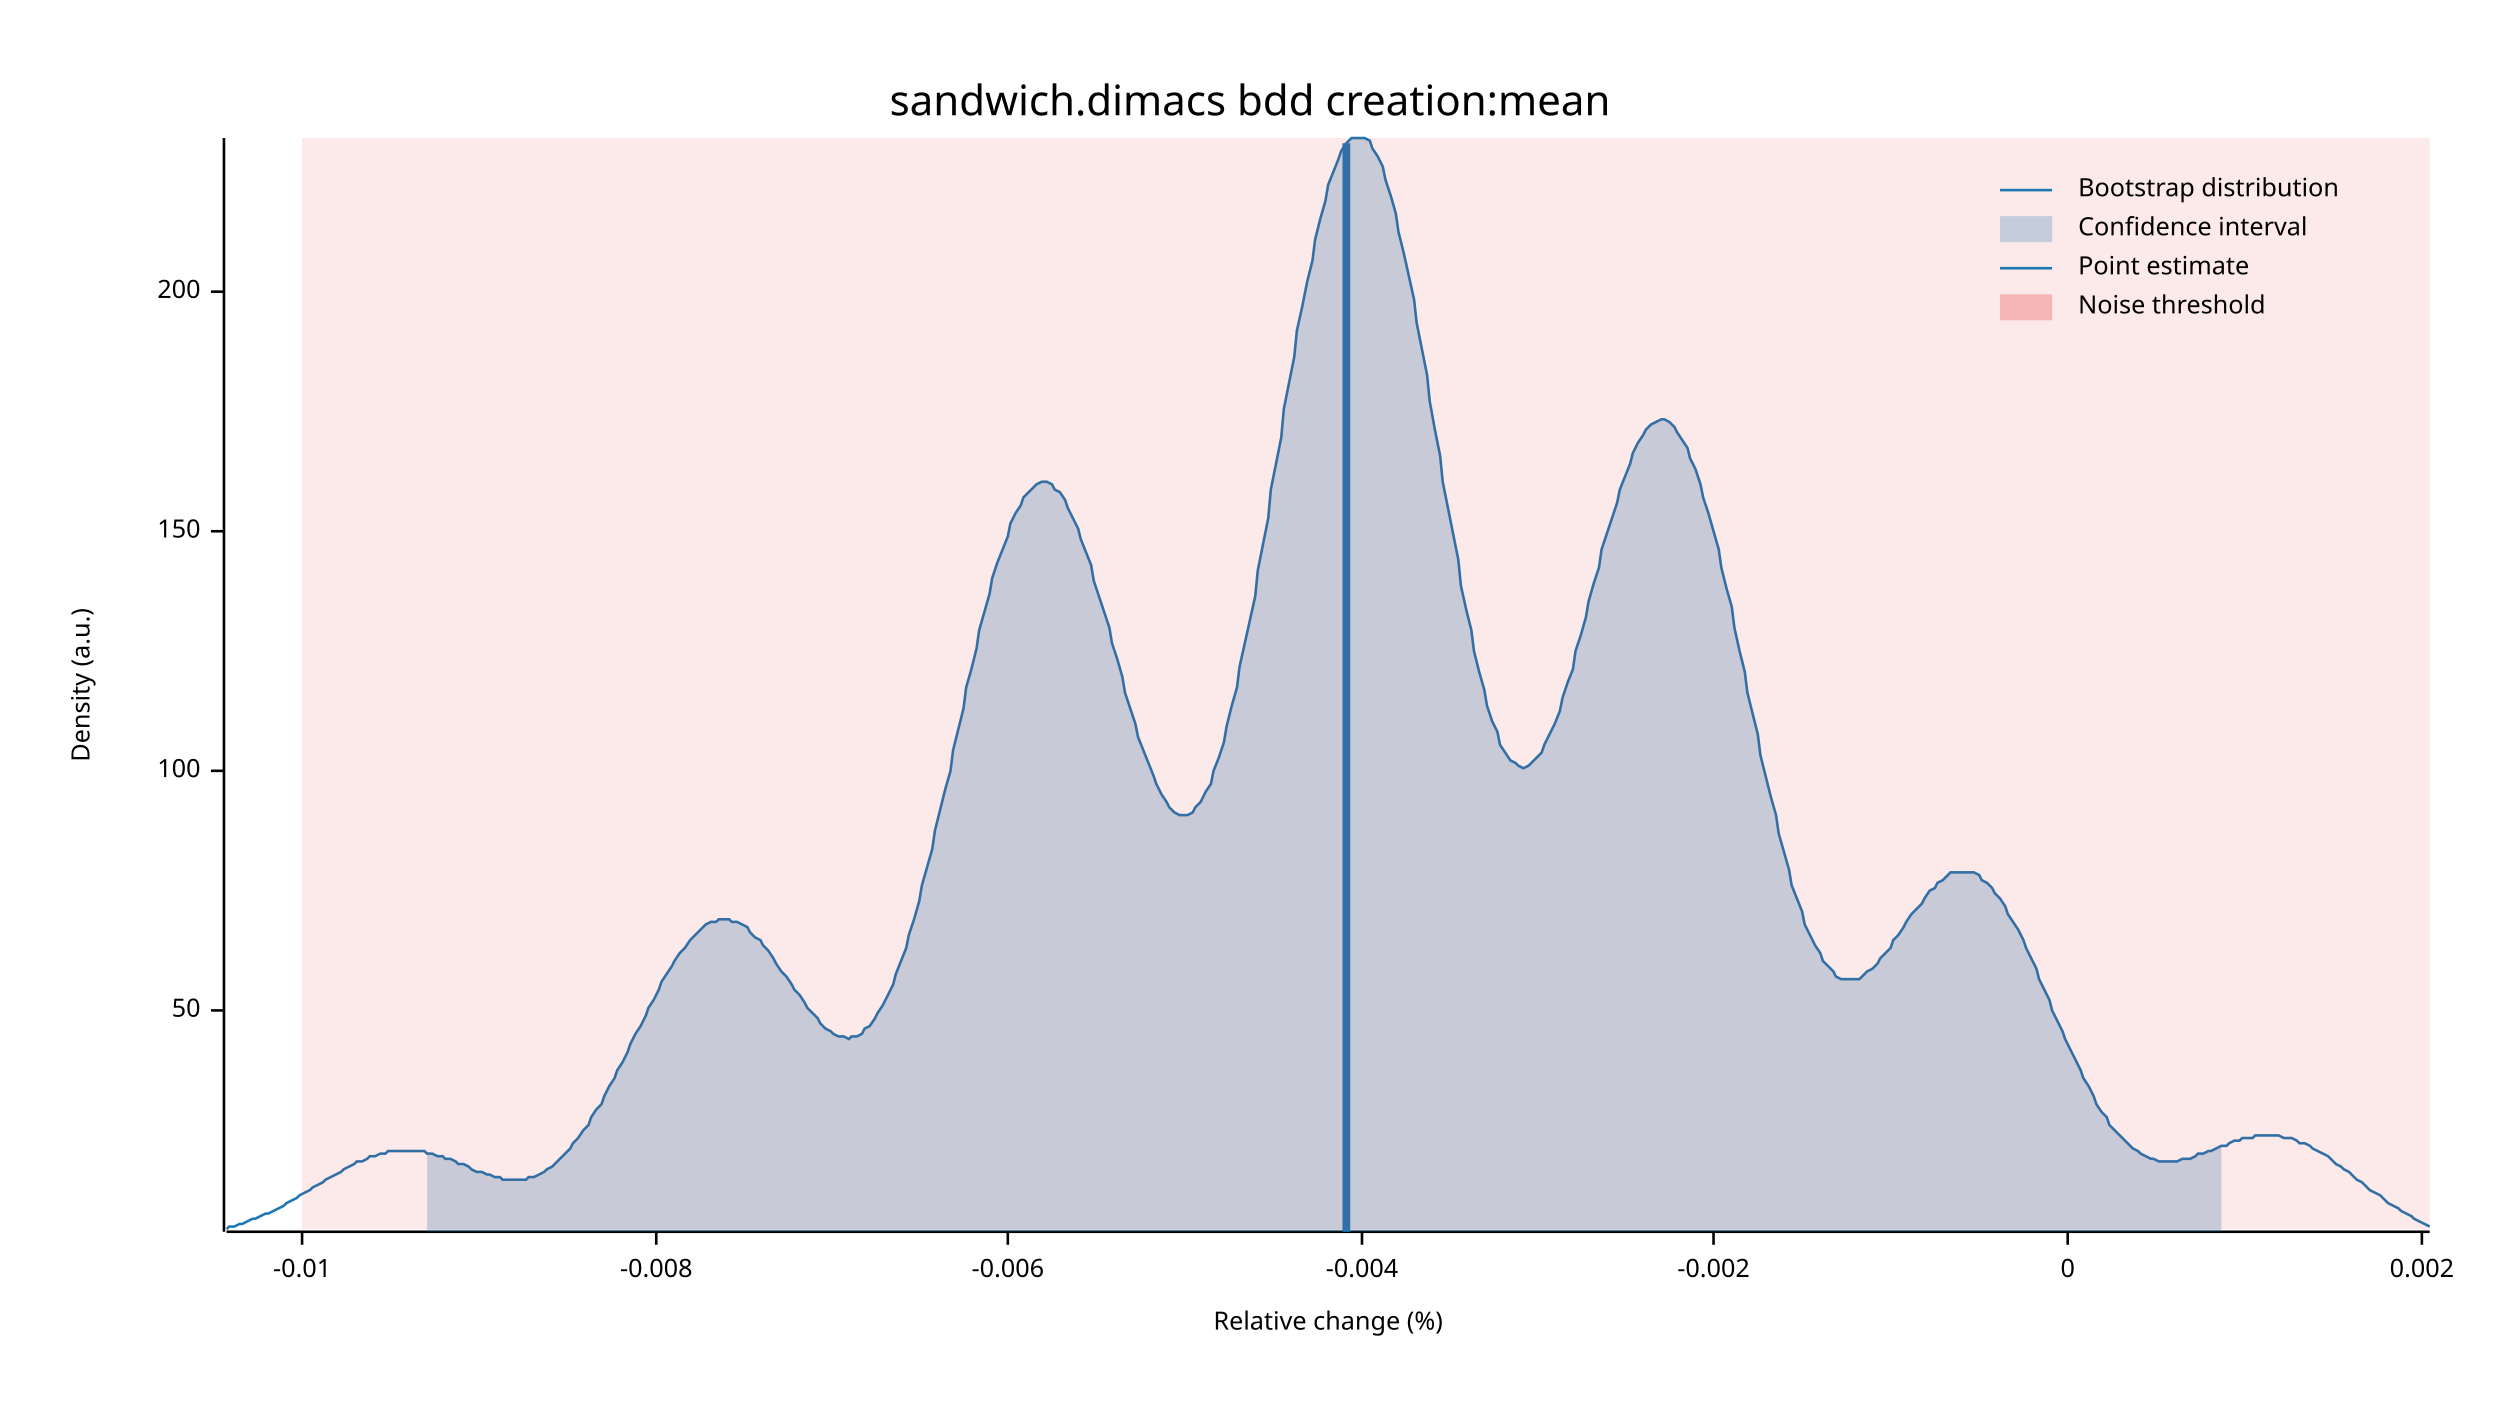
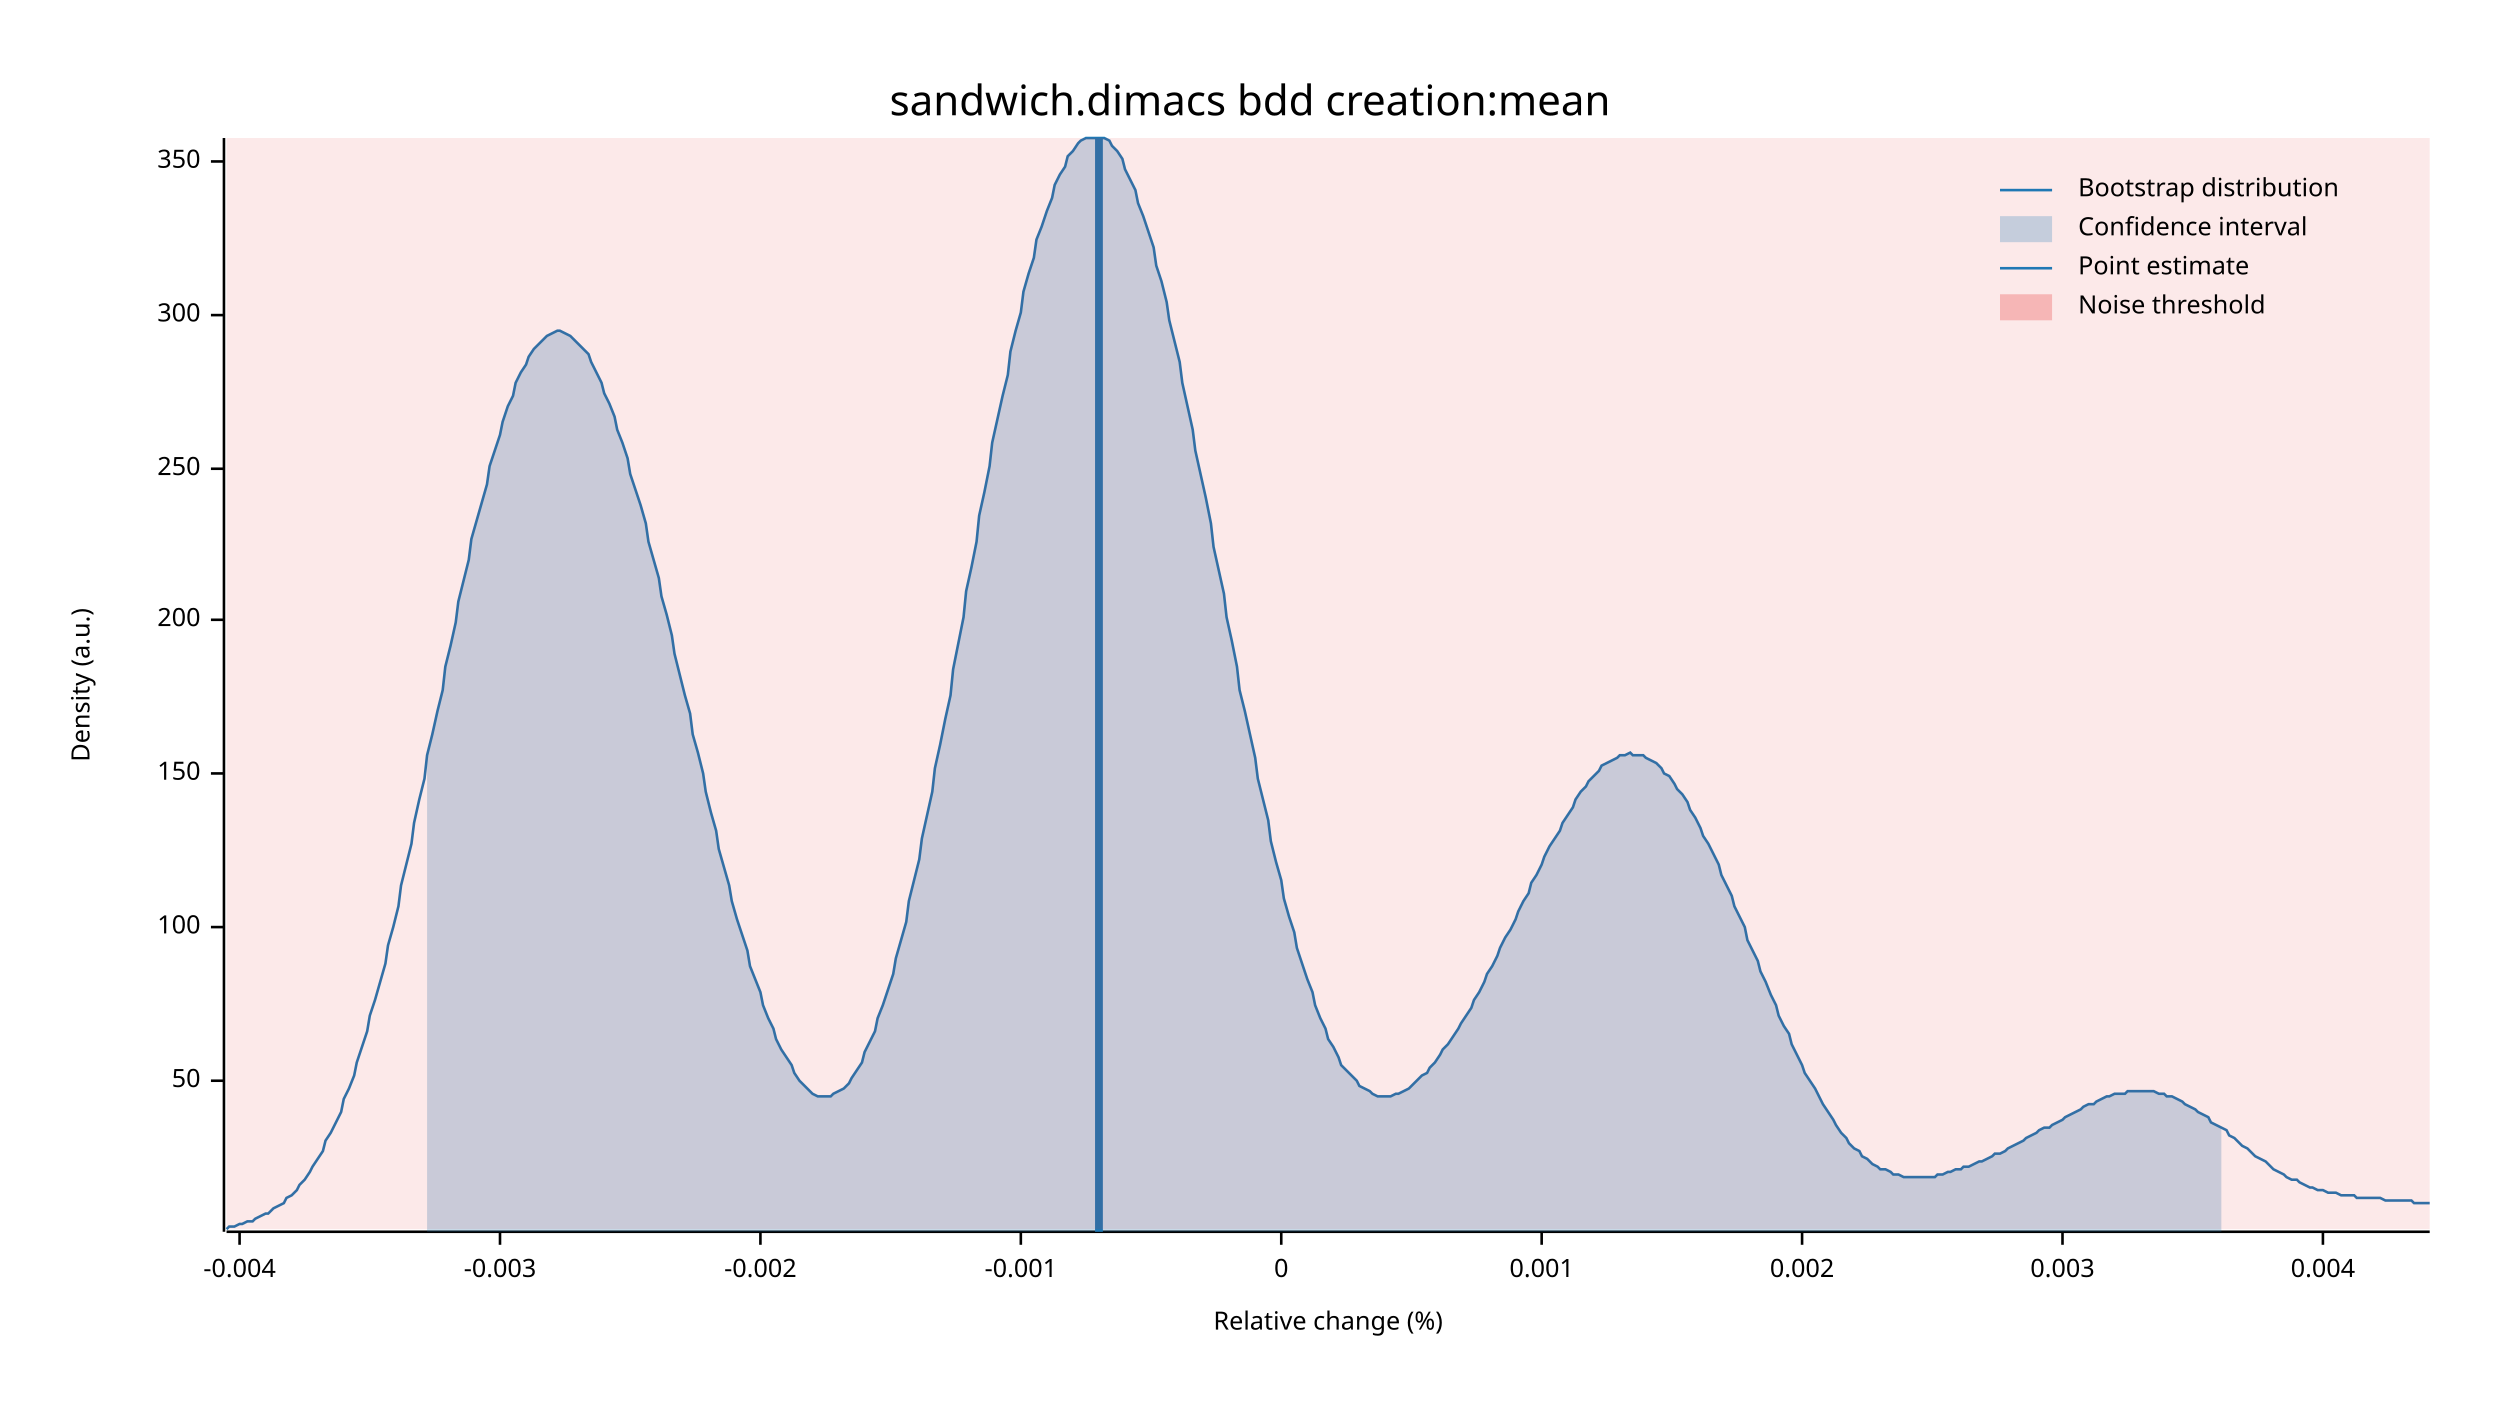
<svg xmlns="http://www.w3.org/2000/svg" width="960" height="540" viewBox="0 0 960 540">
  <text x="480" y="32" dy="0.76em" text-anchor="middle" font-family="sans-serif" font-size="16.129" opacity="1" fill="#000000">
sandwich.dimacs bdd creation:mean
</text>
  <text x="27" y="263" dy="0.76em" text-anchor="middle" font-family="sans-serif" font-size="9.677" opacity="1" fill="#000000" transform="rotate(270, 27, 263)">
Density (a.u.)
</text>
  <text x="510" y="513" dy="-0.5ex" text-anchor="middle" font-family="sans-serif" font-size="9.677" opacity="1" fill="#000000">
Relative change (%)
</text>
  <polyline fill="none" opacity="1" stroke="#000000" stroke-width="1" points="86,53 86,473 " />
-   <text x="77" y="388" dy="0.5ex" text-anchor="end" font-family="sans-serif" font-size="9.677" opacity="1" fill="#000000">
+   <text x="77" y="415" dy="0.5ex" text-anchor="end" font-family="sans-serif" font-size="9.677" opacity="1" fill="#000000">
50
</text>
-   <polyline fill="none" opacity="1" stroke="#000000" stroke-width="1" points="81,388 86,388 " />
-   <text x="77" y="296" dy="0.5ex" text-anchor="end" font-family="sans-serif" font-size="9.677" opacity="1" fill="#000000">
+   <polyline fill="none" opacity="1" stroke="#000000" stroke-width="1" points="81,415 86,415 " />
+   <text x="77" y="356" dy="0.5ex" text-anchor="end" font-family="sans-serif" font-size="9.677" opacity="1" fill="#000000">
100
</text>
-   <polyline fill="none" opacity="1" stroke="#000000" stroke-width="1" points="81,296 86,296 " />
-   <text x="77" y="204" dy="0.5ex" text-anchor="end" font-family="sans-serif" font-size="9.677" opacity="1" fill="#000000">
+   <polyline fill="none" opacity="1" stroke="#000000" stroke-width="1" points="81,356 86,356 " />
+   <text x="77" y="297" dy="0.5ex" text-anchor="end" font-family="sans-serif" font-size="9.677" opacity="1" fill="#000000">
150
</text>
-   <polyline fill="none" opacity="1" stroke="#000000" stroke-width="1" points="81,204 86,204 " />
-   <text x="77" y="112" dy="0.5ex" text-anchor="end" font-family="sans-serif" font-size="9.677" opacity="1" fill="#000000">
+   <polyline fill="none" opacity="1" stroke="#000000" stroke-width="1" points="81,297 86,297 " />
+   <text x="77" y="238" dy="0.5ex" text-anchor="end" font-family="sans-serif" font-size="9.677" opacity="1" fill="#000000">
200
</text>
-   <polyline fill="none" opacity="1" stroke="#000000" stroke-width="1" points="81,112 86,112 " />
+   <polyline fill="none" opacity="1" stroke="#000000" stroke-width="1" points="81,238 86,238 " />
+   <text x="77" y="180" dy="0.5ex" text-anchor="end" font-family="sans-serif" font-size="9.677" opacity="1" fill="#000000">
+ 250
+ </text>
+   <polyline fill="none" opacity="1" stroke="#000000" stroke-width="1" points="81,180 86,180 " />
+   <text x="77" y="121" dy="0.5ex" text-anchor="end" font-family="sans-serif" font-size="9.677" opacity="1" fill="#000000">
+ 300
+ </text>
+   <polyline fill="none" opacity="1" stroke="#000000" stroke-width="1" points="81,121 86,121 " />
+   <text x="77" y="62" dy="0.5ex" text-anchor="end" font-family="sans-serif" font-size="9.677" opacity="1" fill="#000000">
+ 350
+ </text>
+   <polyline fill="none" opacity="1" stroke="#000000" stroke-width="1" points="81,62 86,62 " />
  <polyline fill="none" opacity="1" stroke="#000000" stroke-width="1" points="87,473 933,473 " />
-   <text x="116" y="483" dy="0.76em" text-anchor="middle" font-family="sans-serif" font-size="9.677" opacity="1" fill="#000000">
- -0.01
- </text>
-   <polyline fill="none" opacity="1" stroke="#000000" stroke-width="1" points="116,473 116,478 " />
-   <text x="252" y="483" dy="0.76em" text-anchor="middle" font-family="sans-serif" font-size="9.677" opacity="1" fill="#000000">
- -0.008
- </text>
-   <polyline fill="none" opacity="1" stroke="#000000" stroke-width="1" points="252,473 252,478 " />
-   <text x="387" y="483" dy="0.76em" text-anchor="middle" font-family="sans-serif" font-size="9.677" opacity="1" fill="#000000">
- -0.006
- </text>
-   <polyline fill="none" opacity="1" stroke="#000000" stroke-width="1" points="387,473 387,478 " />
-   <text x="523" y="483" dy="0.76em" text-anchor="middle" font-family="sans-serif" font-size="9.677" opacity="1" fill="#000000">
+   <text x="92" y="483" dy="0.76em" text-anchor="middle" font-family="sans-serif" font-size="9.677" opacity="1" fill="#000000">
-0.004
</text>
-   <polyline fill="none" opacity="1" stroke="#000000" stroke-width="1" points="523,473 523,478 " />
-   <text x="658" y="483" dy="0.76em" text-anchor="middle" font-family="sans-serif" font-size="9.677" opacity="1" fill="#000000">
+   <polyline fill="none" opacity="1" stroke="#000000" stroke-width="1" points="92,473 92,478 " />
+   <text x="192" y="483" dy="0.76em" text-anchor="middle" font-family="sans-serif" font-size="9.677" opacity="1" fill="#000000">
+ -0.003
+ </text>
+   <polyline fill="none" opacity="1" stroke="#000000" stroke-width="1" points="192,473 192,478 " />
+   <text x="292" y="483" dy="0.76em" text-anchor="middle" font-family="sans-serif" font-size="9.677" opacity="1" fill="#000000">
-0.002
</text>
-   <polyline fill="none" opacity="1" stroke="#000000" stroke-width="1" points="658,473 658,478 " />
-   <text x="794" y="483" dy="0.76em" text-anchor="middle" font-family="sans-serif" font-size="9.677" opacity="1" fill="#000000">
+   <polyline fill="none" opacity="1" stroke="#000000" stroke-width="1" points="292,473 292,478 " />
+   <text x="392" y="483" dy="0.76em" text-anchor="middle" font-family="sans-serif" font-size="9.677" opacity="1" fill="#000000">
+ -0.001
+ </text>
+   <polyline fill="none" opacity="1" stroke="#000000" stroke-width="1" points="392,473 392,478 " />
+   <text x="492" y="483" dy="0.76em" text-anchor="middle" font-family="sans-serif" font-size="9.677" opacity="1" fill="#000000">
0
</text>
-   <polyline fill="none" opacity="1" stroke="#000000" stroke-width="1" points="794,473 794,478 " />
-   <text x="930" y="483" dy="0.76em" text-anchor="middle" font-family="sans-serif" font-size="9.677" opacity="1" fill="#000000">
+   <polyline fill="none" opacity="1" stroke="#000000" stroke-width="1" points="492,473 492,478 " />
+   <text x="592" y="483" dy="0.76em" text-anchor="middle" font-family="sans-serif" font-size="9.677" opacity="1" fill="#000000">
+ 0.001
+ </text>
+   <polyline fill="none" opacity="1" stroke="#000000" stroke-width="1" points="592,473 592,478 " />
+   <text x="692" y="483" dy="0.76em" text-anchor="middle" font-family="sans-serif" font-size="9.677" opacity="1" fill="#000000">
0.002
</text>
-   <polyline fill="none" opacity="1" stroke="#000000" stroke-width="1" points="930,473 930,478 " />
-   <polyline fill="none" opacity="1" stroke="#1F78B4" stroke-width="1" points="87,472 88,471 90,471 92,470 93,470 95,469 97,468 98,468 100,467 102,466 103,466 105,465 107,464 109,463 110,462 112,461 114,460 115,459 117,458 119,457 120,456 122,455 124,454 125,453 127,452 129,451 131,450 132,449 134,448 136,447 137,446 139,446 141,445 142,444 144,444 146,443 148,443 149,442 151,442 153,442 154,442 156,442 158,442 159,442 161,442 163,442 164,443 166,443 168,444 170,444 171,445 173,445 175,446 176,447 178,447 180,448 181,449 183,450 185,450 187,451 188,451 190,452 192,452 193,453 195,453 197,453 198,453 200,453 202,453 203,452 205,452 207,451 209,450 210,449 212,448 214,446 215,445 217,443 219,441 220,439 222,437 224,434 226,432 227,429 229,426 231,424 232,421 234,417 236,414 237,411 239,408 241,404 242,401 244,397 246,394 248,390 249,387 251,384 253,380 254,377 256,374 258,371 259,369 261,366 263,364 265,361 266,360 268,358 270,356 271,355 273,354 275,354 276,353 278,353 280,353 281,354 283,354 285,355 287,356 288,358 290,360 292,361 293,363 295,365 297,368 298,370 300,373 302,375 304,378 305,380 307,382 309,385 310,387 312,389 314,391 315,393 317,395 319,396 320,397 322,398 324,398 326,399 327,398 329,398 331,397 332,395 334,394 336,391 337,389 339,386 341,382 343,378 344,374 346,369 348,364 349,359 351,353 353,346 354,340 356,333 358,326 359,319 361,311 363,303 365,296 366,288 368,280 370,272 371,264 373,257 375,249 376,242 378,235 380,228 381,222 383,216 385,211 387,206 388,201 390,197 392,194 393,191 395,189 397,187 398,186 400,185 402,185 404,186 405,188 407,189 409,192 410,195 412,199 414,203 415,207 417,212 419,217 420,223 422,229 424,235 426,241 427,247 429,253 431,260 432,266 434,272 436,278 437,283 439,288 441,293 443,298 444,301 446,305 448,308 449,310 451,312 453,313 454,313 456,313 458,312 459,310 461,308 463,304 465,301 466,296 468,291 470,285 471,279 473,271 475,264 476,256 478,247 480,238 482,229 483,219 485,209 487,199 488,188 490,178 492,168 493,157 495,147 497,137 498,127 500,118 502,108 504,100 505,92 507,84 509,77 510,71 512,66 514,61 515,58 517,55 519,53 521,53 522,53 524,53 526,54 527,57 529,60 531,64 532,69 534,75 536,82 537,89 539,97 541,106 543,115 544,124 546,134 548,144 549,154 551,165 553,175 554,185 556,195 558,205 560,215 561,225 563,234 565,242 566,250 568,258 570,265 571,271 573,277 575,281 576,286 578,289 580,292 582,293 583,294 585,295 587,294 588,293 590,291 592,289 593,286 595,282 597,278 599,273 600,268 602,262 604,257 605,250 607,244 609,237 610,231 612,224 614,218 615,211 617,205 619,199 621,193 622,188 624,183 626,178 627,174 629,170 631,167 632,165 634,163 636,162 638,161 639,161 641,162 643,164 644,166 646,169 648,172 649,176 651,180 653,186 654,191 656,197 658,204 660,211 661,218 663,226 665,233 666,241 668,250 670,258 671,266 673,274 675,282 676,290 678,298 680,306 682,313 683,320 685,327 687,334 688,340 690,345 692,350 693,355 695,359 697,363 699,366 700,369 702,371 704,373 705,375 707,376 709,376 710,376 712,376 714,376 715,375 717,373 719,372 721,370 722,368 724,366 726,364 727,361 729,359 731,356 732,354 734,351 736,349 738,347 739,345 741,342 743,341 744,339 746,338 748,336 749,335 751,335 753,335 754,335 756,335 758,335 760,336 761,338 763,339 765,341 766,343 768,345 770,348 771,351 773,354 775,357 777,361 778,364 780,368 782,372 783,376 785,380 787,384 788,388 790,392 792,396 793,399 795,403 797,407 799,411 800,414 802,417 804,421 805,424 807,427 809,429 810,432 812,434 814,436 816,438 817,439 819,441 821,442 822,443 824,444 826,445 827,445 829,446 831,446 832,446 834,446 836,446 838,445 839,445 841,445 843,444 844,443 846,443 848,442 849,442 851,441 853,440 855,440 856,439 858,438 860,438 861,437 863,437 865,437 866,436 868,436 870,436 871,436 873,436 875,436 877,437 878,437 880,437 882,438 883,439 885,439 887,440 888,441 890,442 892,443 894,444 895,445 897,447 899,448 900,449 902,450 904,452 905,453 907,454 909,456 910,457 912,458 914,459 916,461 917,462 919,463 921,464 922,465 924,466 926,467 927,468 929,469 931,470 933,471 " />
-   <polygon opacity="0.25" fill="#1F78B4" points="164,443 166,443 168,444 170,444 171,445 173,445 175,446 176,447 178,447 180,448 181,449 183,450 185,450 187,451 188,451 190,452 192,452 193,453 195,453 197,453 198,453 200,453 202,453 203,452 205,452 207,451 209,450 210,449 212,448 214,446 215,445 217,443 219,441 220,439 222,437 224,434 226,432 227,429 229,426 231,424 232,421 234,417 236,414 237,411 239,408 241,404 242,401 244,397 246,394 248,390 249,387 251,384 253,380 254,377 256,374 258,371 259,369 261,366 263,364 265,361 266,360 268,358 270,356 271,355 273,354 275,354 276,353 278,353 280,353 281,354 283,354 285,355 287,356 288,358 290,360 292,361 293,363 295,365 297,368 298,370 300,373 302,375 304,378 305,380 307,382 309,385 310,387 312,389 314,391 315,393 317,395 319,396 320,397 322,398 324,398 326,399 327,398 329,398 331,397 332,395 334,394 336,391 337,389 339,386 341,382 343,378 344,374 346,369 348,364 349,359 351,353 353,346 354,340 356,333 358,326 359,319 361,311 363,303 365,296 366,288 368,280 370,272 371,264 373,257 375,249 376,242 378,235 380,228 381,222 383,216 385,211 387,206 388,201 390,197 392,194 393,191 395,189 397,187 398,186 400,185 402,185 404,186 405,188 407,189 409,192 410,195 412,199 414,203 415,207 417,212 419,217 420,223 422,229 424,235 426,241 427,247 429,253 431,260 432,266 434,272 436,278 437,283 439,288 441,293 443,298 444,301 446,305 448,308 449,310 451,312 453,313 454,313 456,313 458,312 459,310 461,308 463,304 465,301 466,296 468,291 470,285 471,279 473,271 475,264 476,256 478,247 480,238 482,229 483,219 485,209 487,199 488,188 490,178 492,168 493,157 495,147 497,137 498,127 500,118 502,108 504,100 505,92 507,84 509,77 510,71 512,66 514,61 515,58 517,55 519,53 521,53 522,53 524,53 526,54 527,57 529,60 531,64 532,69 534,75 536,82 537,89 539,97 541,106 543,115 544,124 546,134 548,144 549,154 551,165 553,175 554,185 556,195 558,205 560,215 561,225 563,234 565,242 566,250 568,258 570,265 571,271 573,277 575,281 576,286 578,289 580,292 582,293 583,294 585,295 587,294 588,293 590,291 592,289 593,286 595,282 597,278 599,273 600,268 602,262 604,257 605,250 607,244 609,237 610,231 612,224 614,218 615,211 617,205 619,199 621,193 622,188 624,183 626,178 627,174 629,170 631,167 632,165 634,163 636,162 638,161 639,161 641,162 643,164 644,166 646,169 648,172 649,176 651,180 653,186 654,191 656,197 658,204 660,211 661,218 663,226 665,233 666,241 668,250 670,258 671,266 673,274 675,282 676,290 678,298 680,306 682,313 683,320 685,327 687,334 688,340 690,345 692,350 693,355 695,359 697,363 699,366 700,369 702,371 704,373 705,375 707,376 709,376 710,376 712,376 714,376 715,375 717,373 719,372 721,370 722,368 724,366 726,364 727,361 729,359 731,356 732,354 734,351 736,349 738,347 739,345 741,342 743,341 744,339 746,338 748,336 749,335 751,335 753,335 754,335 756,335 758,335 760,336 761,338 763,339 765,341 766,343 768,345 770,348 771,351 773,354 775,357 777,361 778,364 780,368 782,372 783,376 785,380 787,384 788,388 790,392 792,396 793,399 795,403 797,407 799,411 800,414 802,417 804,421 805,424 807,427 809,429 810,432 812,434 814,436 816,438 817,439 819,441 821,442 822,443 824,444 826,445 827,445 829,446 831,446 832,446 834,446 836,446 838,445 839,445 841,445 843,444 844,443 846,443 848,442 849,442 851,441 853,440 853,473 164,473 " />
-   <polyline fill="none" opacity="1" stroke="#1F78B4" stroke-width="3" points="517,473 517,55 " />
-   <rect x="116" y="53" width="817" height="419" opacity="0.1" fill="#E31A1C" stroke="none" />
+   <polyline fill="none" opacity="1" stroke="#000000" stroke-width="1" points="692,473 692,478 " />
+   <text x="792" y="483" dy="0.76em" text-anchor="middle" font-family="sans-serif" font-size="9.677" opacity="1" fill="#000000">
+ 0.003
+ </text>
+   <polyline fill="none" opacity="1" stroke="#000000" stroke-width="1" points="792,473 792,478 " />
+   <text x="892" y="483" dy="0.76em" text-anchor="middle" font-family="sans-serif" font-size="9.677" opacity="1" fill="#000000">
+ 0.004
+ </text>
+   <polyline fill="none" opacity="1" stroke="#000000" stroke-width="1" points="892,473 892,478 " />
+   <polyline fill="none" opacity="1" stroke="#1F78B4" stroke-width="1" points="87,472 88,471 90,471 92,470 93,470 95,469 97,469 98,468 100,467 102,466 103,466 105,464 107,463 109,462 110,460 112,459 114,457 115,455 117,453 119,450 120,448 122,445 124,442 125,438 127,435 129,431 131,427 132,422 134,418 136,413 137,408 139,402 141,396 142,390 144,384 146,377 148,370 149,363 151,356 153,348 154,340 156,332 158,324 159,316 161,307 163,299 164,290 166,282 168,273 170,265 171,256 173,248 175,239 176,231 178,223 180,215 181,207 183,200 185,193 187,186 188,179 190,173 192,167 193,162 195,156 197,152 198,147 200,143 202,140 203,137 205,134 207,132 209,130 210,129 212,128 214,127 215,127 217,128 219,129 220,130 222,132 224,134 226,136 227,139 229,143 231,147 232,151 234,155 236,160 237,165 239,170 241,176 242,182 244,188 246,194 248,201 249,208 251,215 253,222 254,229 256,236 258,244 259,251 261,259 263,267 265,274 266,282 268,289 270,297 271,304 273,312 275,319 276,326 278,333 280,340 281,346 283,353 285,359 287,365 288,371 290,376 292,381 293,386 295,391 297,395 298,399 300,403 302,406 304,409 305,412 307,415 309,417 310,418 312,420 314,421 315,421 317,421 319,421 320,420 322,419 324,418 326,416 327,414 329,411 331,408 332,404 334,400 336,396 337,391 339,386 341,380 343,374 344,368 346,361 348,354 349,346 351,338 353,330 354,322 356,313 358,304 359,295 361,286 363,276 365,267 366,257 368,247 370,237 371,227 373,218 375,208 376,198 378,189 380,179 381,170 383,161 385,152 387,144 388,135 390,127 392,120 393,112 395,105 397,99 398,92 400,87 402,81 404,76 405,71 407,67 409,64 410,60 412,58 414,55 415,54 417,53 419,53 420,53 422,53 424,53 426,54 427,56 429,58 431,61 432,65 434,69 436,73 437,78 439,83 441,89 443,95 444,102 446,108 448,116 449,123 451,131 453,139 454,147 456,156 458,165 459,173 461,182 463,191 465,201 466,210 468,219 470,228 471,237 473,246 475,256 476,265 478,273 480,282 482,291 483,299 485,307 487,315 488,323 490,331 492,338 493,345 495,352 497,358 498,364 500,370 502,376 504,381 505,386 507,391 509,395 510,399 512,402 514,406 515,409 517,411 519,413 521,415 522,417 524,418 526,419 527,420 529,421 531,421 532,421 534,421 536,420 537,420 539,419 541,418 543,416 544,415 546,413 548,412 549,410 551,408 553,405 554,403 556,401 558,398 560,395 561,393 563,390 565,387 566,384 568,381 570,377 571,374 573,371 575,367 576,364 578,360 580,357 582,353 583,350 585,346 587,343 588,339 590,336 592,332 593,329 595,325 597,322 599,319 600,316 602,313 604,310 605,307 607,304 609,302 610,300 612,298 614,296 615,294 617,293 619,292 621,291 622,290 624,290 626,289 627,290 629,290 631,290 632,291 634,292 636,293 638,295 639,297 641,298 643,301 644,303 646,305 648,308 649,311 651,314 653,318 654,321 656,324 658,328 660,332 661,336 663,340 665,344 666,348 668,352 670,356 671,361 673,365 675,369 676,373 678,377 680,382 682,386 683,390 685,394 687,397 688,401 690,405 692,409 693,412 695,415 697,418 699,422 700,424 702,427 704,430 705,432 707,435 709,437 710,439 712,441 714,442 715,444 717,445 719,447 721,448 722,449 724,449 726,450 727,451 729,451 731,452 732,452 734,452 736,452 738,452 739,452 741,452 743,452 744,451 746,451 748,450 749,450 751,449 753,449 754,448 756,448 758,447 760,446 761,446 763,445 765,444 766,443 768,443 770,442 771,441 773,440 775,439 777,438 778,437 780,436 782,435 783,434 785,433 787,433 788,432 790,431 792,430 793,429 795,428 797,427 799,426 800,425 802,424 804,424 805,423 807,422 809,421 810,421 812,420 814,420 816,420 817,419 819,419 821,419 822,419 824,419 826,419 827,419 829,420 831,420 832,421 834,421 836,422 838,423 839,424 841,425 843,426 844,427 846,428 848,429 849,431 851,432 853,433 855,434 856,436 858,437 860,439 861,440 863,441 865,443 866,444 868,445 870,446 871,447 873,449 875,450 877,451 878,452 880,453 882,453 883,454 885,455 887,456 888,456 890,457 892,457 894,458 895,458 897,458 899,459 900,459 902,459 904,459 905,460 907,460 909,460 910,460 912,460 914,460 916,461 917,461 919,461 921,461 922,461 924,461 926,461 927,462 929,462 931,462 933,462 " />
+   <polygon opacity="0.25" fill="#1F78B4" points="164,290 166,282 168,273 170,265 171,256 173,248 175,239 176,231 178,223 180,215 181,207 183,200 185,193 187,186 188,179 190,173 192,167 193,162 195,156 197,152 198,147 200,143 202,140 203,137 205,134 207,132 209,130 210,129 212,128 214,127 215,127 217,128 219,129 220,130 222,132 224,134 226,136 227,139 229,143 231,147 232,151 234,155 236,160 237,165 239,170 241,176 242,182 244,188 246,194 248,201 249,208 251,215 253,222 254,229 256,236 258,244 259,251 261,259 263,267 265,274 266,282 268,289 270,297 271,304 273,312 275,319 276,326 278,333 280,340 281,346 283,353 285,359 287,365 288,371 290,376 292,381 293,386 295,391 297,395 298,399 300,403 302,406 304,409 305,412 307,415 309,417 310,418 312,420 314,421 315,421 317,421 319,421 320,420 322,419 324,418 326,416 327,414 329,411 331,408 332,404 334,400 336,396 337,391 339,386 341,380 343,374 344,368 346,361 348,354 349,346 351,338 353,330 354,322 356,313 358,304 359,295 361,286 363,276 365,267 366,257 368,247 370,237 371,227 373,218 375,208 376,198 378,189 380,179 381,170 383,161 385,152 387,144 388,135 390,127 392,120 393,112 395,105 397,99 398,92 400,87 402,81 404,76 405,71 407,67 409,64 410,60 412,58 414,55 415,54 417,53 419,53 420,53 422,53 424,53 426,54 427,56 429,58 431,61 432,65 434,69 436,73 437,78 439,83 441,89 443,95 444,102 446,108 448,116 449,123 451,131 453,139 454,147 456,156 458,165 459,173 461,182 463,191 465,201 466,210 468,219 470,228 471,237 473,246 475,256 476,265 478,273 480,282 482,291 483,299 485,307 487,315 488,323 490,331 492,338 493,345 495,352 497,358 498,364 500,370 502,376 504,381 505,386 507,391 509,395 510,399 512,402 514,406 515,409 517,411 519,413 521,415 522,417 524,418 526,419 527,420 529,421 531,421 532,421 534,421 536,420 537,420 539,419 541,418 543,416 544,415 546,413 548,412 549,410 551,408 553,405 554,403 556,401 558,398 560,395 561,393 563,390 565,387 566,384 568,381 570,377 571,374 573,371 575,367 576,364 578,360 580,357 582,353 583,350 585,346 587,343 588,339 590,336 592,332 593,329 595,325 597,322 599,319 600,316 602,313 604,310 605,307 607,304 609,302 610,300 612,298 614,296 615,294 617,293 619,292 621,291 622,290 624,290 626,289 627,290 629,290 631,290 632,291 634,292 636,293 638,295 639,297 641,298 643,301 644,303 646,305 648,308 649,311 651,314 653,318 654,321 656,324 658,328 660,332 661,336 663,340 665,344 666,348 668,352 670,356 671,361 673,365 675,369 676,373 678,377 680,382 682,386 683,390 685,394 687,397 688,401 690,405 692,409 693,412 695,415 697,418 699,422 700,424 702,427 704,430 705,432 707,435 709,437 710,439 712,441 714,442 715,444 717,445 719,447 721,448 722,449 724,449 726,450 727,451 729,451 731,452 732,452 734,452 736,452 738,452 739,452 741,452 743,452 744,451 746,451 748,450 749,450 751,449 753,449 754,448 756,448 758,447 760,446 761,446 763,445 765,444 766,443 768,443 770,442 771,441 773,440 775,439 777,438 778,437 780,436 782,435 783,434 785,433 787,433 788,432 790,431 792,430 793,429 795,428 797,427 799,426 800,425 802,424 804,424 805,423 807,422 809,421 810,421 812,420 814,420 816,420 817,419 819,419 821,419 822,419 824,419 826,419 827,419 829,420 831,420 832,421 834,421 836,422 838,423 839,424 841,425 843,426 844,427 846,428 848,429 849,431 851,432 853,433 853,473 164,473 " />
+   <polyline fill="none" opacity="1" stroke="#1F78B4" stroke-width="3" points="422,473 422,53 " />
+   <rect x="87" y="53" width="846" height="419" opacity="0.1" fill="#E31A1C" stroke="none" />
  <text x="798" y="68" dy="0.76em" text-anchor="start" font-family="sans-serif" font-size="9.677" opacity="1" fill="#000000">
Bootstrap distribution
</text>
  <text x="798" y="83" dy="0.76em" text-anchor="start" font-family="sans-serif" font-size="9.677" opacity="1" fill="#000000">
Confidence interval
</text>
  <text x="798" y="98" dy="0.76em" text-anchor="start" font-family="sans-serif" font-size="9.677" opacity="1" fill="#000000">
Point estimate
</text>
  <text x="798" y="113" dy="0.76em" text-anchor="start" font-family="sans-serif" font-size="9.677" opacity="1" fill="#000000">
Noise threshold
</text>
  <polyline fill="none" opacity="1" stroke="#1F78B4" stroke-width="1" points="768,73 788,73 " />
  <rect x="768" y="83" width="20" height="10" opacity="0.25" fill="#1F78B4" stroke="none" />
  <polyline fill="none" opacity="1" stroke="#1F78B4" stroke-width="1" points="768,103 788,103 " />
  <rect x="768" y="113" width="20" height="10" opacity="0.25" fill="#E31A1C" stroke="none" />
</svg>
